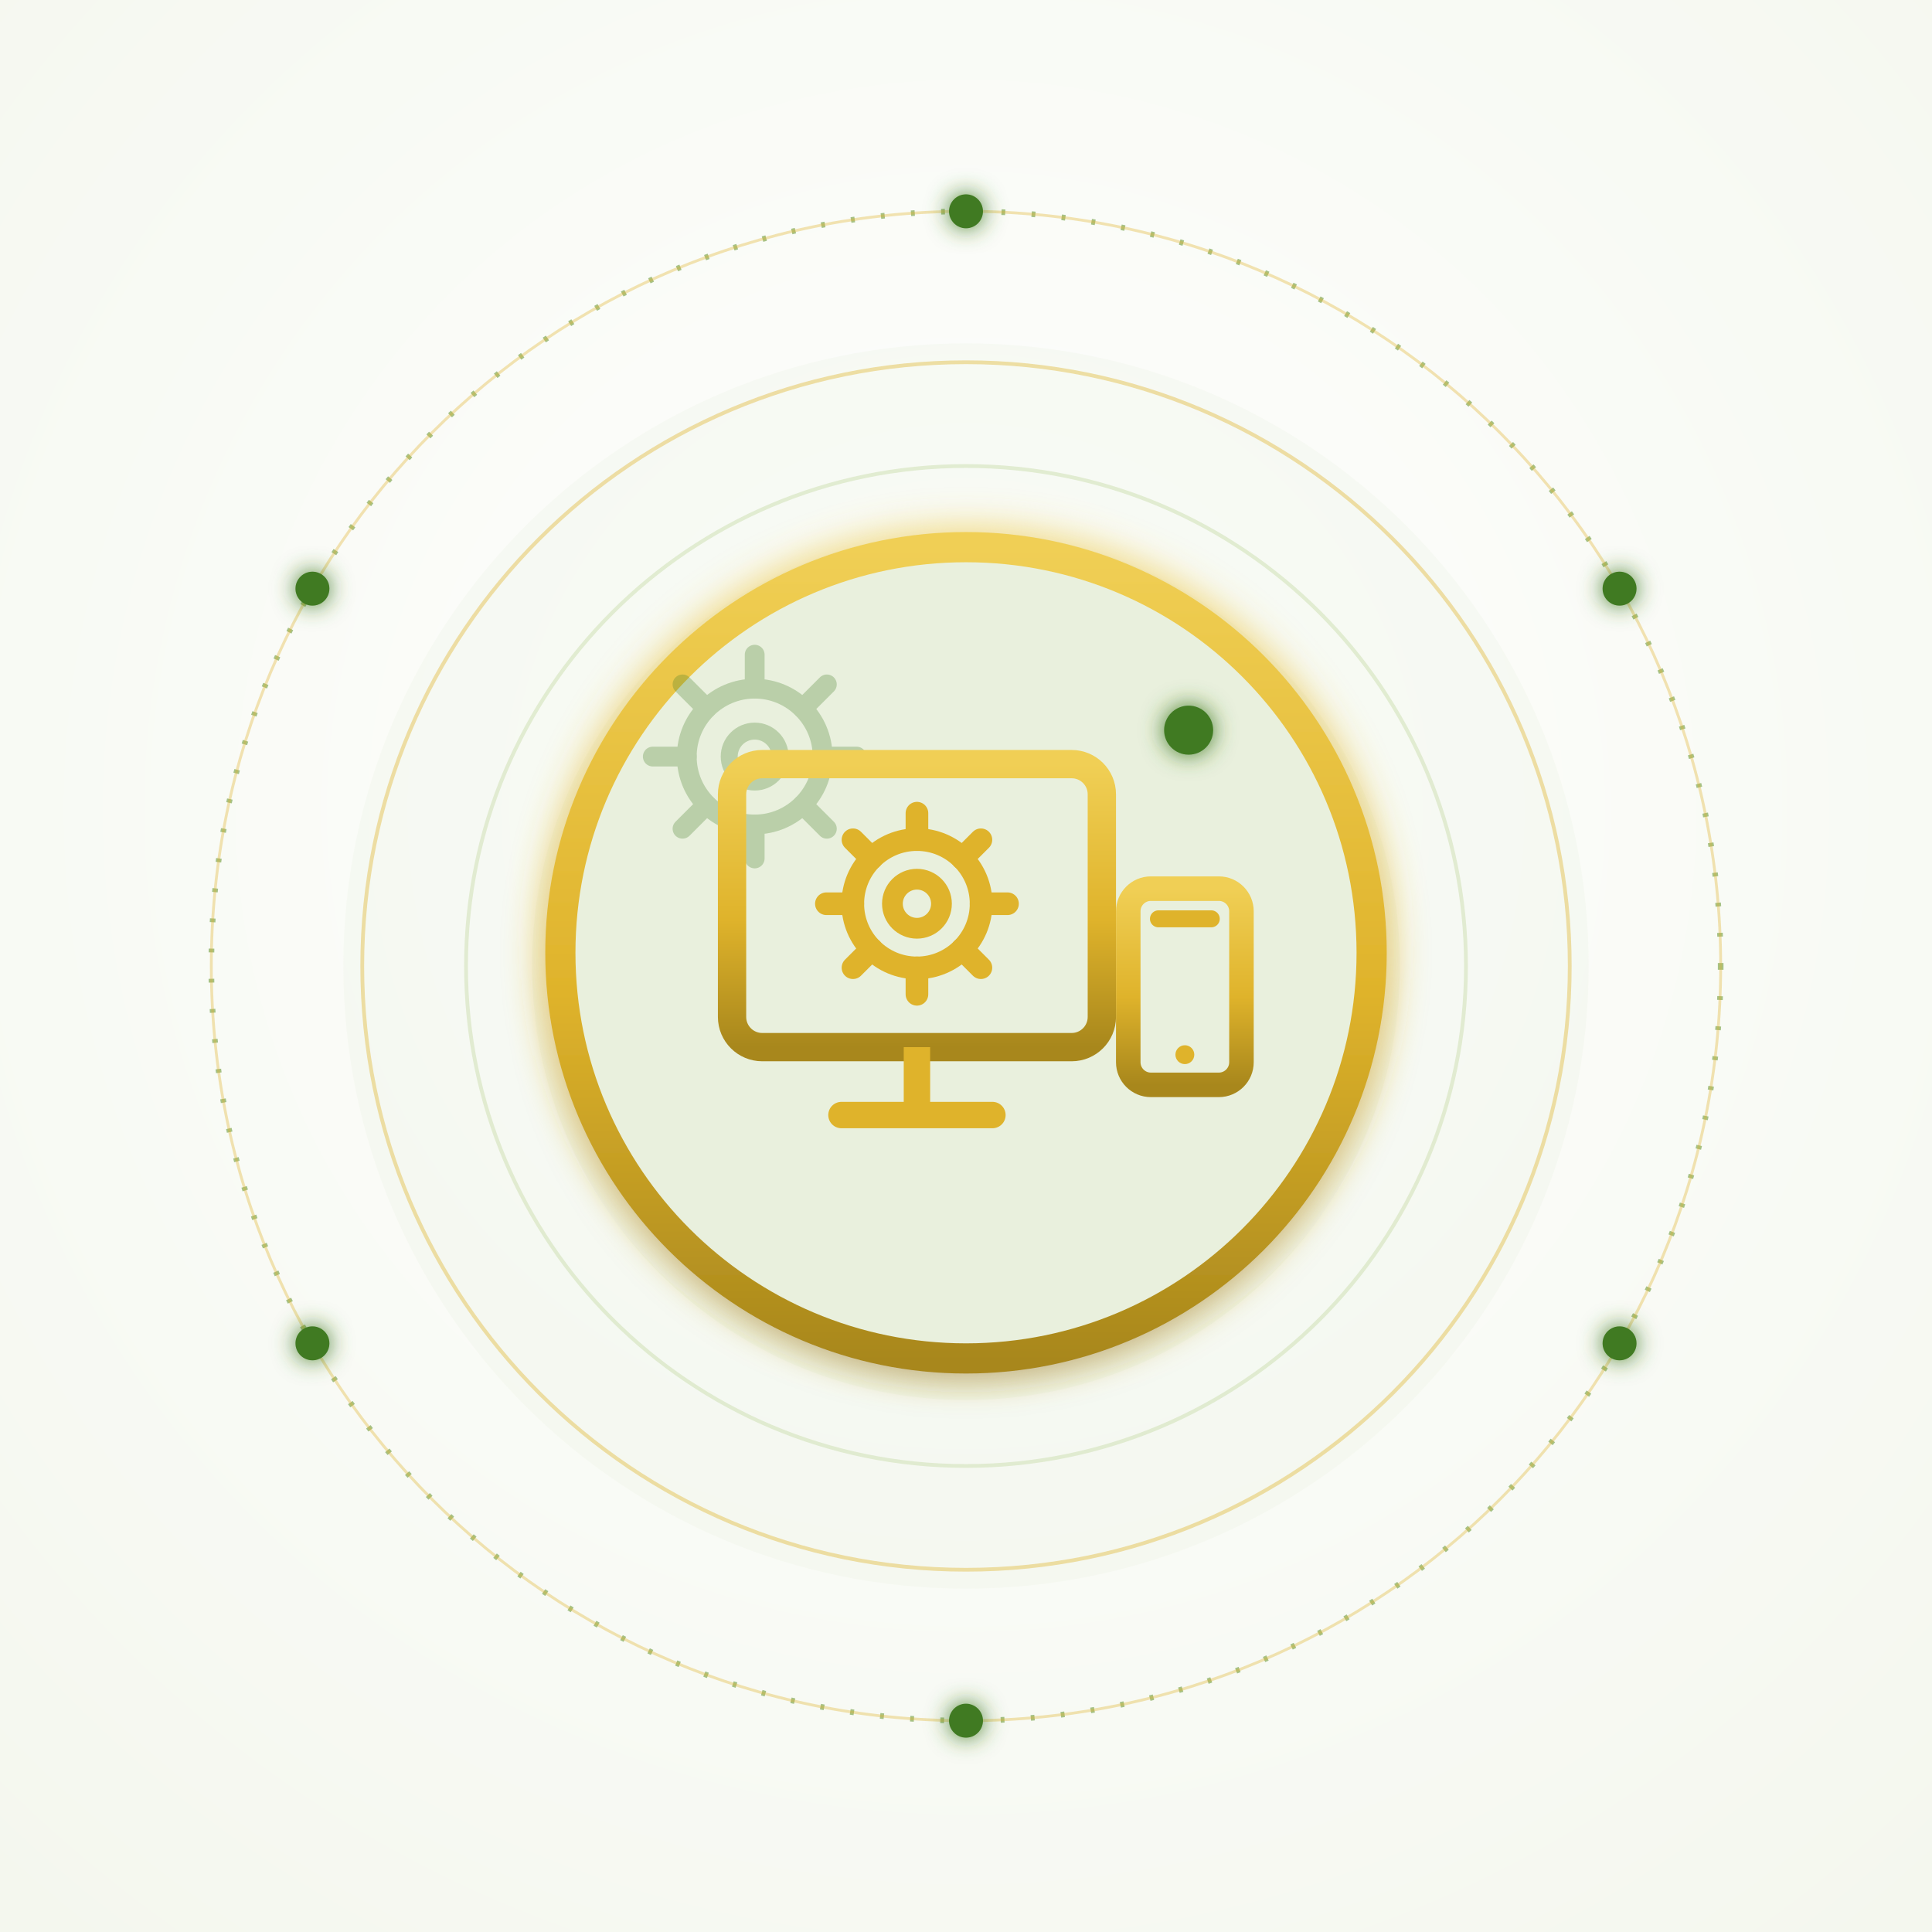
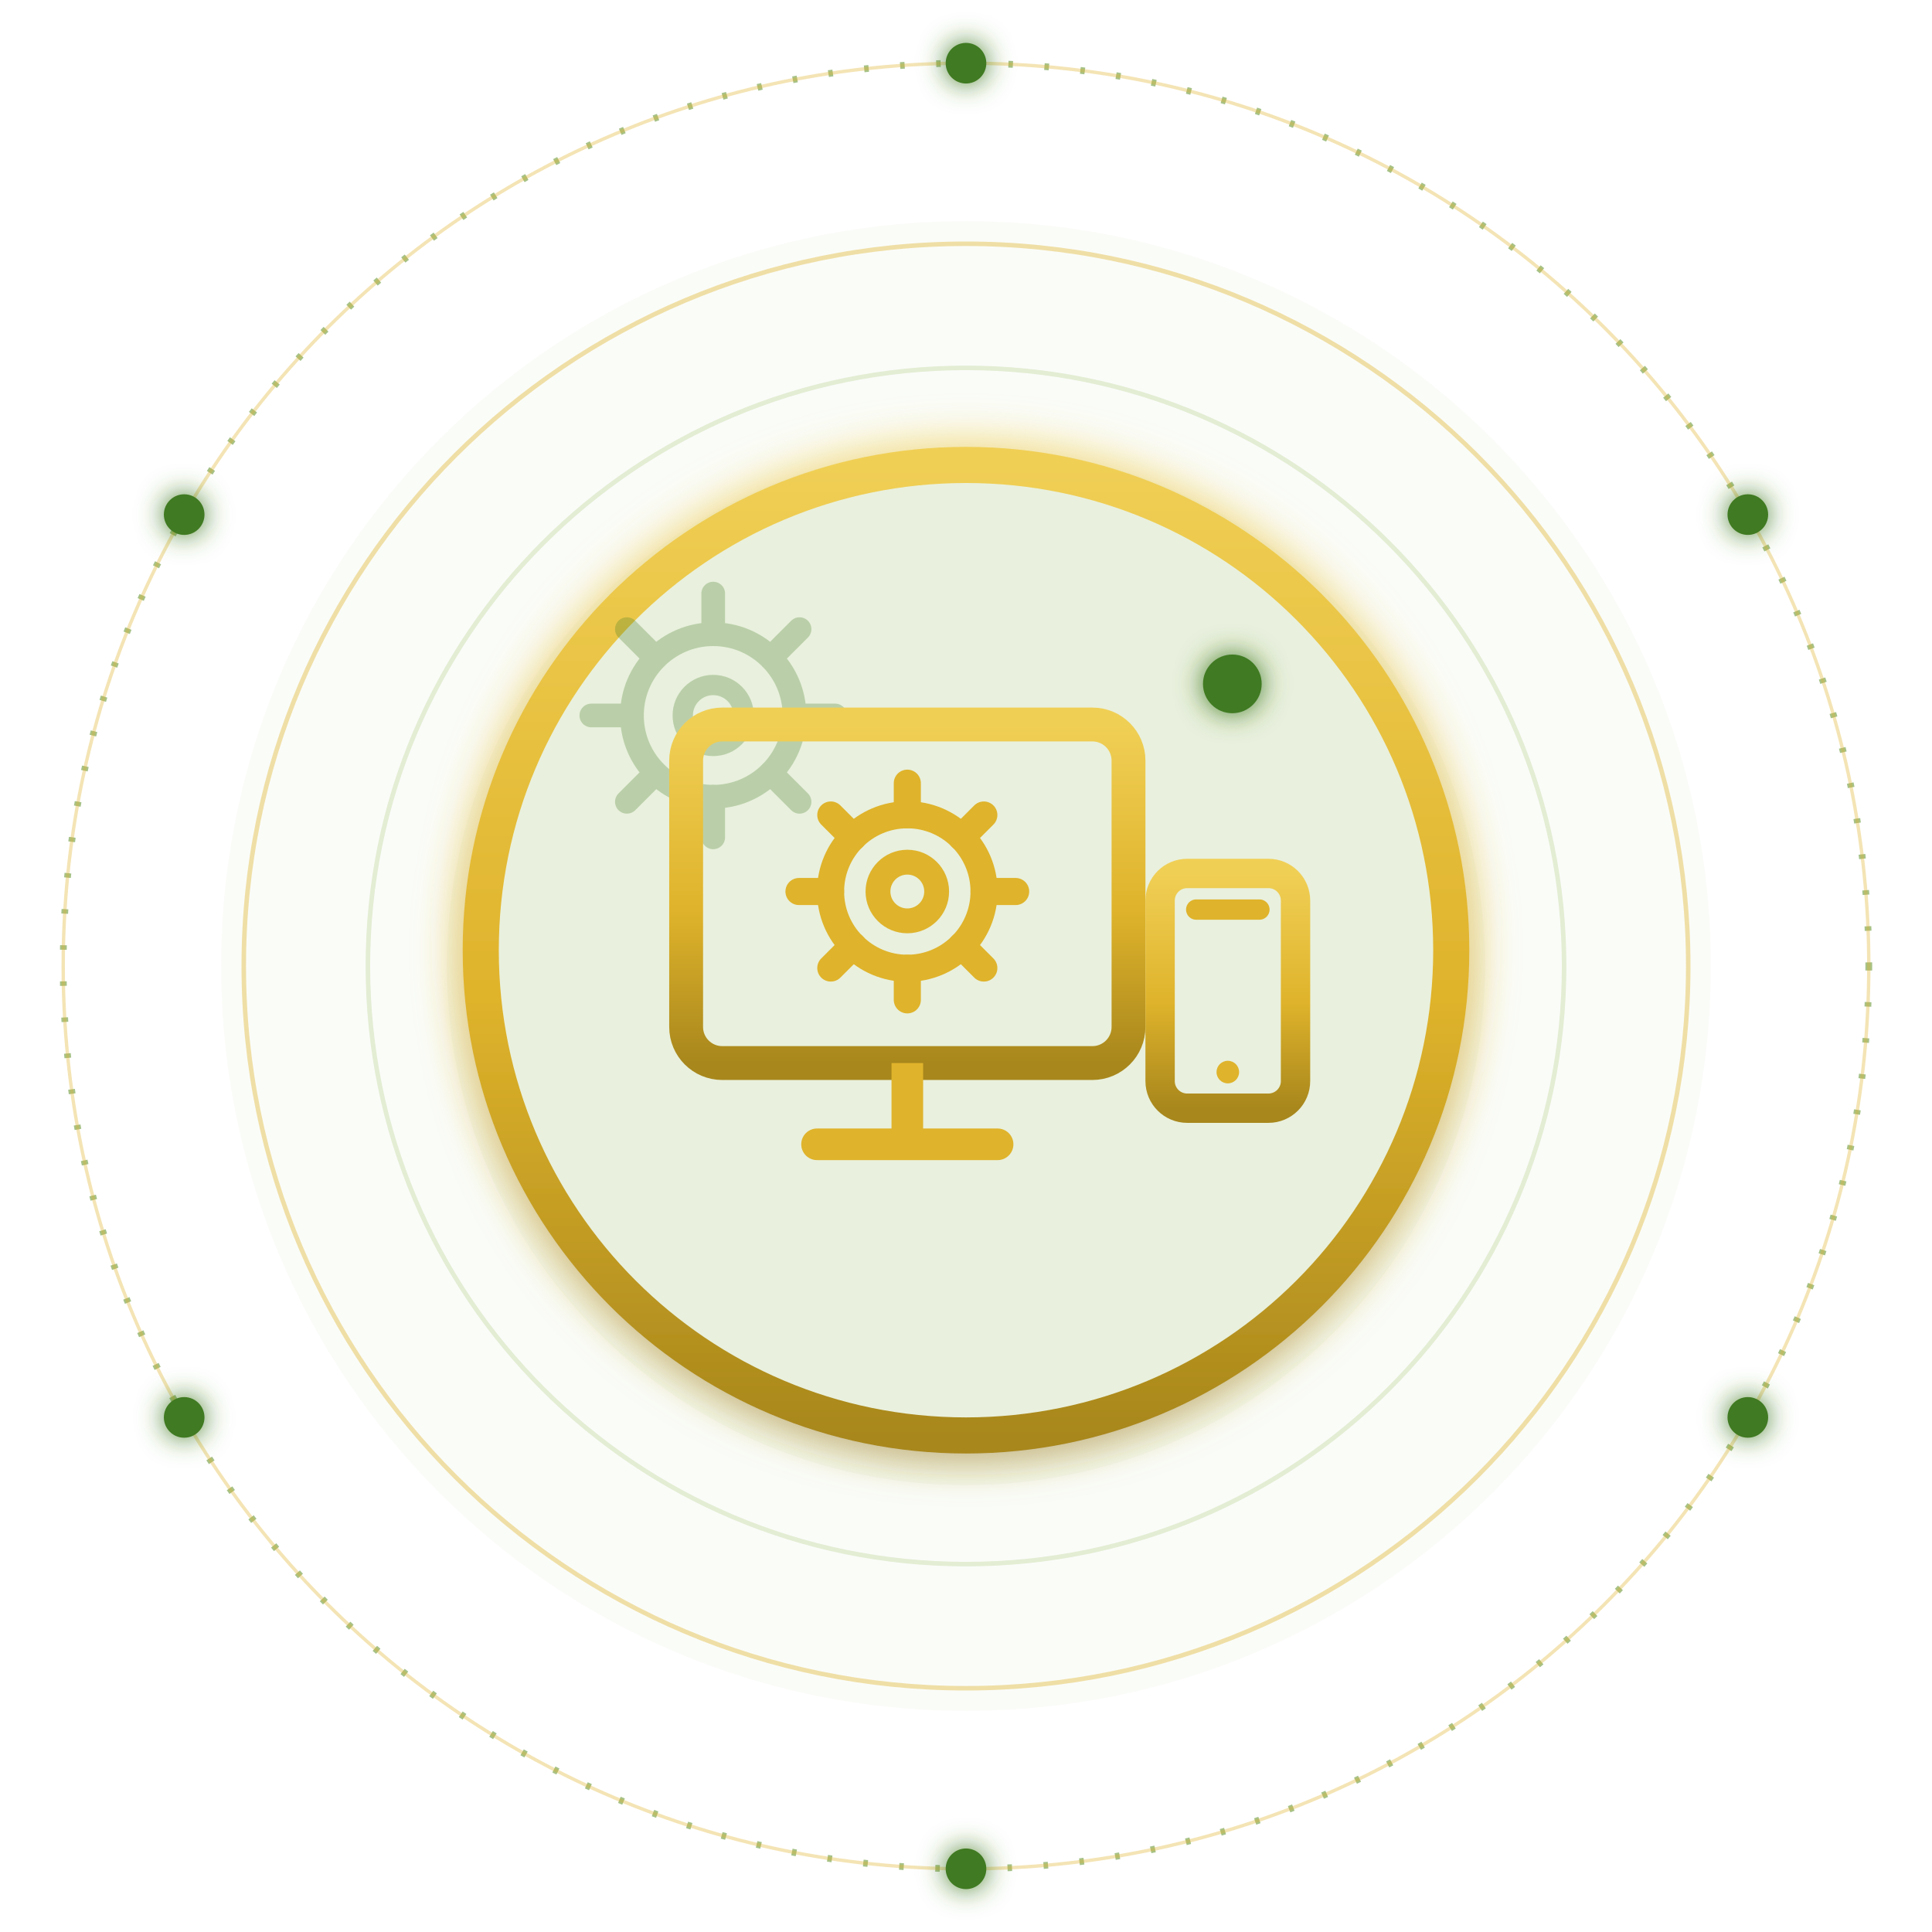
- <svg xmlns="http://www.w3.org/2000/svg" width="1024" height="1024" viewBox="0 0 1024 1024">
+ <svg xmlns="http://www.w3.org/2000/svg" width="856" height="856" viewBox="84 84 856 856">
  <defs>
    <filter id="glow" x="-150%" y="-150%" width="400%" height="400%">
      <feGaussianBlur stdDeviation="6" result="b" />
      <feMerge>
        <feMergeNode in="b" />
        <feMergeNode in="SourceGraphic" />
      </feMerge>
    </filter>
    <filter id="softglow" x="-80%" y="-80%" width="260%" height="260%">
      <feGaussianBlur stdDeviation="10" result="b" />
      <feMerge>
        <feMergeNode in="b" />
        <feMergeNode in="SourceGraphic" />
      </feMerge>
    </filter>
    <radialGradient id="bgg" cx="50%" cy="42%" r="75%">
      <stop offset="0%" stop-color="#ffffff" />
      <stop offset="100%" stop-color="#f4f7ee" />
    </radialGradient>
    <linearGradient id="goldg" x1="0" y1="0" x2="0" y2="1">
      <stop offset="0%" stop-color="#f0cf55" />
      <stop offset="55%" stop-color="#dfb32b" />
      <stop offset="100%" stop-color="#a8871c" />
    </linearGradient>
  </defs>
-   <rect width="1024" height="1024" fill="url(#bgg)" />
  <circle cx="512" cy="512" r="330" fill="#cfe0b4" opacity="0.10" />
  <circle cx="512" cy="512" r="230" fill="#b7d38e" opacity="0.08" />
  <circle cx="512" cy="512" r="400" fill="none" stroke="#9dbb7a" stroke-width="3" stroke-dasharray="2 14" opacity="0.9" />
  <circle cx="512" cy="512" r="400" fill="none" stroke="#dfb32b" stroke-width="1.5" opacity="0.35" />
  <circle cx="512.0" cy="112.0" r="9" fill="#3f7a24" filter="url(#glow)" />
  <circle cx="858.4" cy="312.0" r="9" fill="#3f7a24" filter="url(#glow)" />
  <circle cx="858.4" cy="712.0" r="9" fill="#3f7a24" filter="url(#glow)" />
  <circle cx="512.0" cy="912.0" r="9" fill="#3f7a24" filter="url(#glow)" />
  <circle cx="165.6" cy="712.0" r="9" fill="#3f7a24" filter="url(#glow)" />
  <circle cx="165.6" cy="312.0" r="9" fill="#3f7a24" filter="url(#glow)" />
  <circle cx="512" cy="512" r="320" fill="none" stroke="#dfb32b" stroke-width="2" opacity="0.4" />
  <circle cx="512" cy="512" r="265" fill="none" stroke="#cfe0b4" stroke-width="2" opacity="0.55" />
  <g transform="translate(512,505)">
    <g filter="url(#softglow)">
      <circle r="215" fill="#e9f0dd" stroke="url(#goldg)" stroke-width="16" />
    </g>
    <g transform="translate(-112,-104) scale(1.5)" opacity="0.28">
      <circle cx="0" cy="0" r="24" fill="none" stroke="#3f7a24" stroke-width="7" />
      <line x1="24.0" y1="0.0" x2="36.0" y2="0.0" stroke="#3f7a24" stroke-width="7" stroke-linecap="round" />
      <line x1="17.0" y1="17.0" x2="25.5" y2="25.5" stroke="#3f7a24" stroke-width="7" stroke-linecap="round" />
      <line x1="0.0" y1="24.0" x2="0.0" y2="36.0" stroke="#3f7a24" stroke-width="7" stroke-linecap="round" />
      <line x1="-17.0" y1="17.0" x2="-25.5" y2="25.5" stroke="#3f7a24" stroke-width="7" stroke-linecap="round" />
      <line x1="-24.0" y1="0.0" x2="-36.0" y2="0.0" stroke="#3f7a24" stroke-width="7" stroke-linecap="round" />
      <line x1="-17.0" y1="-17.0" x2="-25.5" y2="-25.5" stroke="#3f7a24" stroke-width="7" stroke-linecap="round" />
      <line x1="-0.0" y1="-24.0" x2="-0.0" y2="-36.0" stroke="#3f7a24" stroke-width="7" stroke-linecap="round" />
      <line x1="17.0" y1="-17.0" x2="25.5" y2="-25.5" stroke="#3f7a24" stroke-width="7" stroke-linecap="round" />
      <circle r="9" fill="none" stroke="#3f7a24" stroke-width="6" />
    </g>
    <g transform="translate(-6,-4)">
      <rect x="-118" y="-96" width="196" height="150" rx="16" fill="none" stroke="url(#goldg)" stroke-width="15" />
      <line x1="-20" y1="54" x2="-20" y2="86" stroke="#dfb32b" stroke-width="14" />
      <line x1="-60" y1="90" x2="20" y2="90" stroke="#dfb32b" stroke-width="14" stroke-linecap="round" />
      <circle cx="-20" cy="-22" r="34" fill="none" stroke="#dfb32b" stroke-width="12" />
      <line x1="14.0" y1="-22.0" x2="28.0" y2="-22.0" stroke="#dfb32b" stroke-width="12" stroke-linecap="round" />
      <line x1="4.0" y1="2.0" x2="13.9" y2="11.9" stroke="#dfb32b" stroke-width="12" stroke-linecap="round" />
      <line x1="-20.0" y1="12.0" x2="-20.0" y2="26.0" stroke="#dfb32b" stroke-width="12" stroke-linecap="round" />
      <line x1="-44.0" y1="2.0" x2="-53.9" y2="11.9" stroke="#dfb32b" stroke-width="12" stroke-linecap="round" />
      <line x1="-54.0" y1="-22.0" x2="-68.0" y2="-22.0" stroke="#dfb32b" stroke-width="12" stroke-linecap="round" />
      <line x1="-44.0" y1="-46.0" x2="-53.9" y2="-55.9" stroke="#dfb32b" stroke-width="12" stroke-linecap="round" />
      <line x1="-20.0" y1="-56.0" x2="-20.0" y2="-70.0" stroke="#dfb32b" stroke-width="12" stroke-linecap="round" />
      <line x1="4.0" y1="-46.0" x2="13.9" y2="-55.9" stroke="#dfb32b" stroke-width="12" stroke-linecap="round" />
      <circle cx="-20" cy="-22" r="13" fill="none" stroke="#dfb32b" stroke-width="11" />
      <rect x="92" y="-30" width="60" height="104" rx="12" fill="none" stroke="url(#goldg)" stroke-width="13" />
      <line x1="108" y1="-14" x2="136" y2="-14" stroke="#dfb32b" stroke-width="9" stroke-linecap="round" />
      <circle cx="122" cy="58" r="5" fill="#dfb32b" />
    </g>
    <circle cx="118" cy="-118" r="13" fill="#3f7a24" filter="url(#glow)" />
  </g>
</svg>
